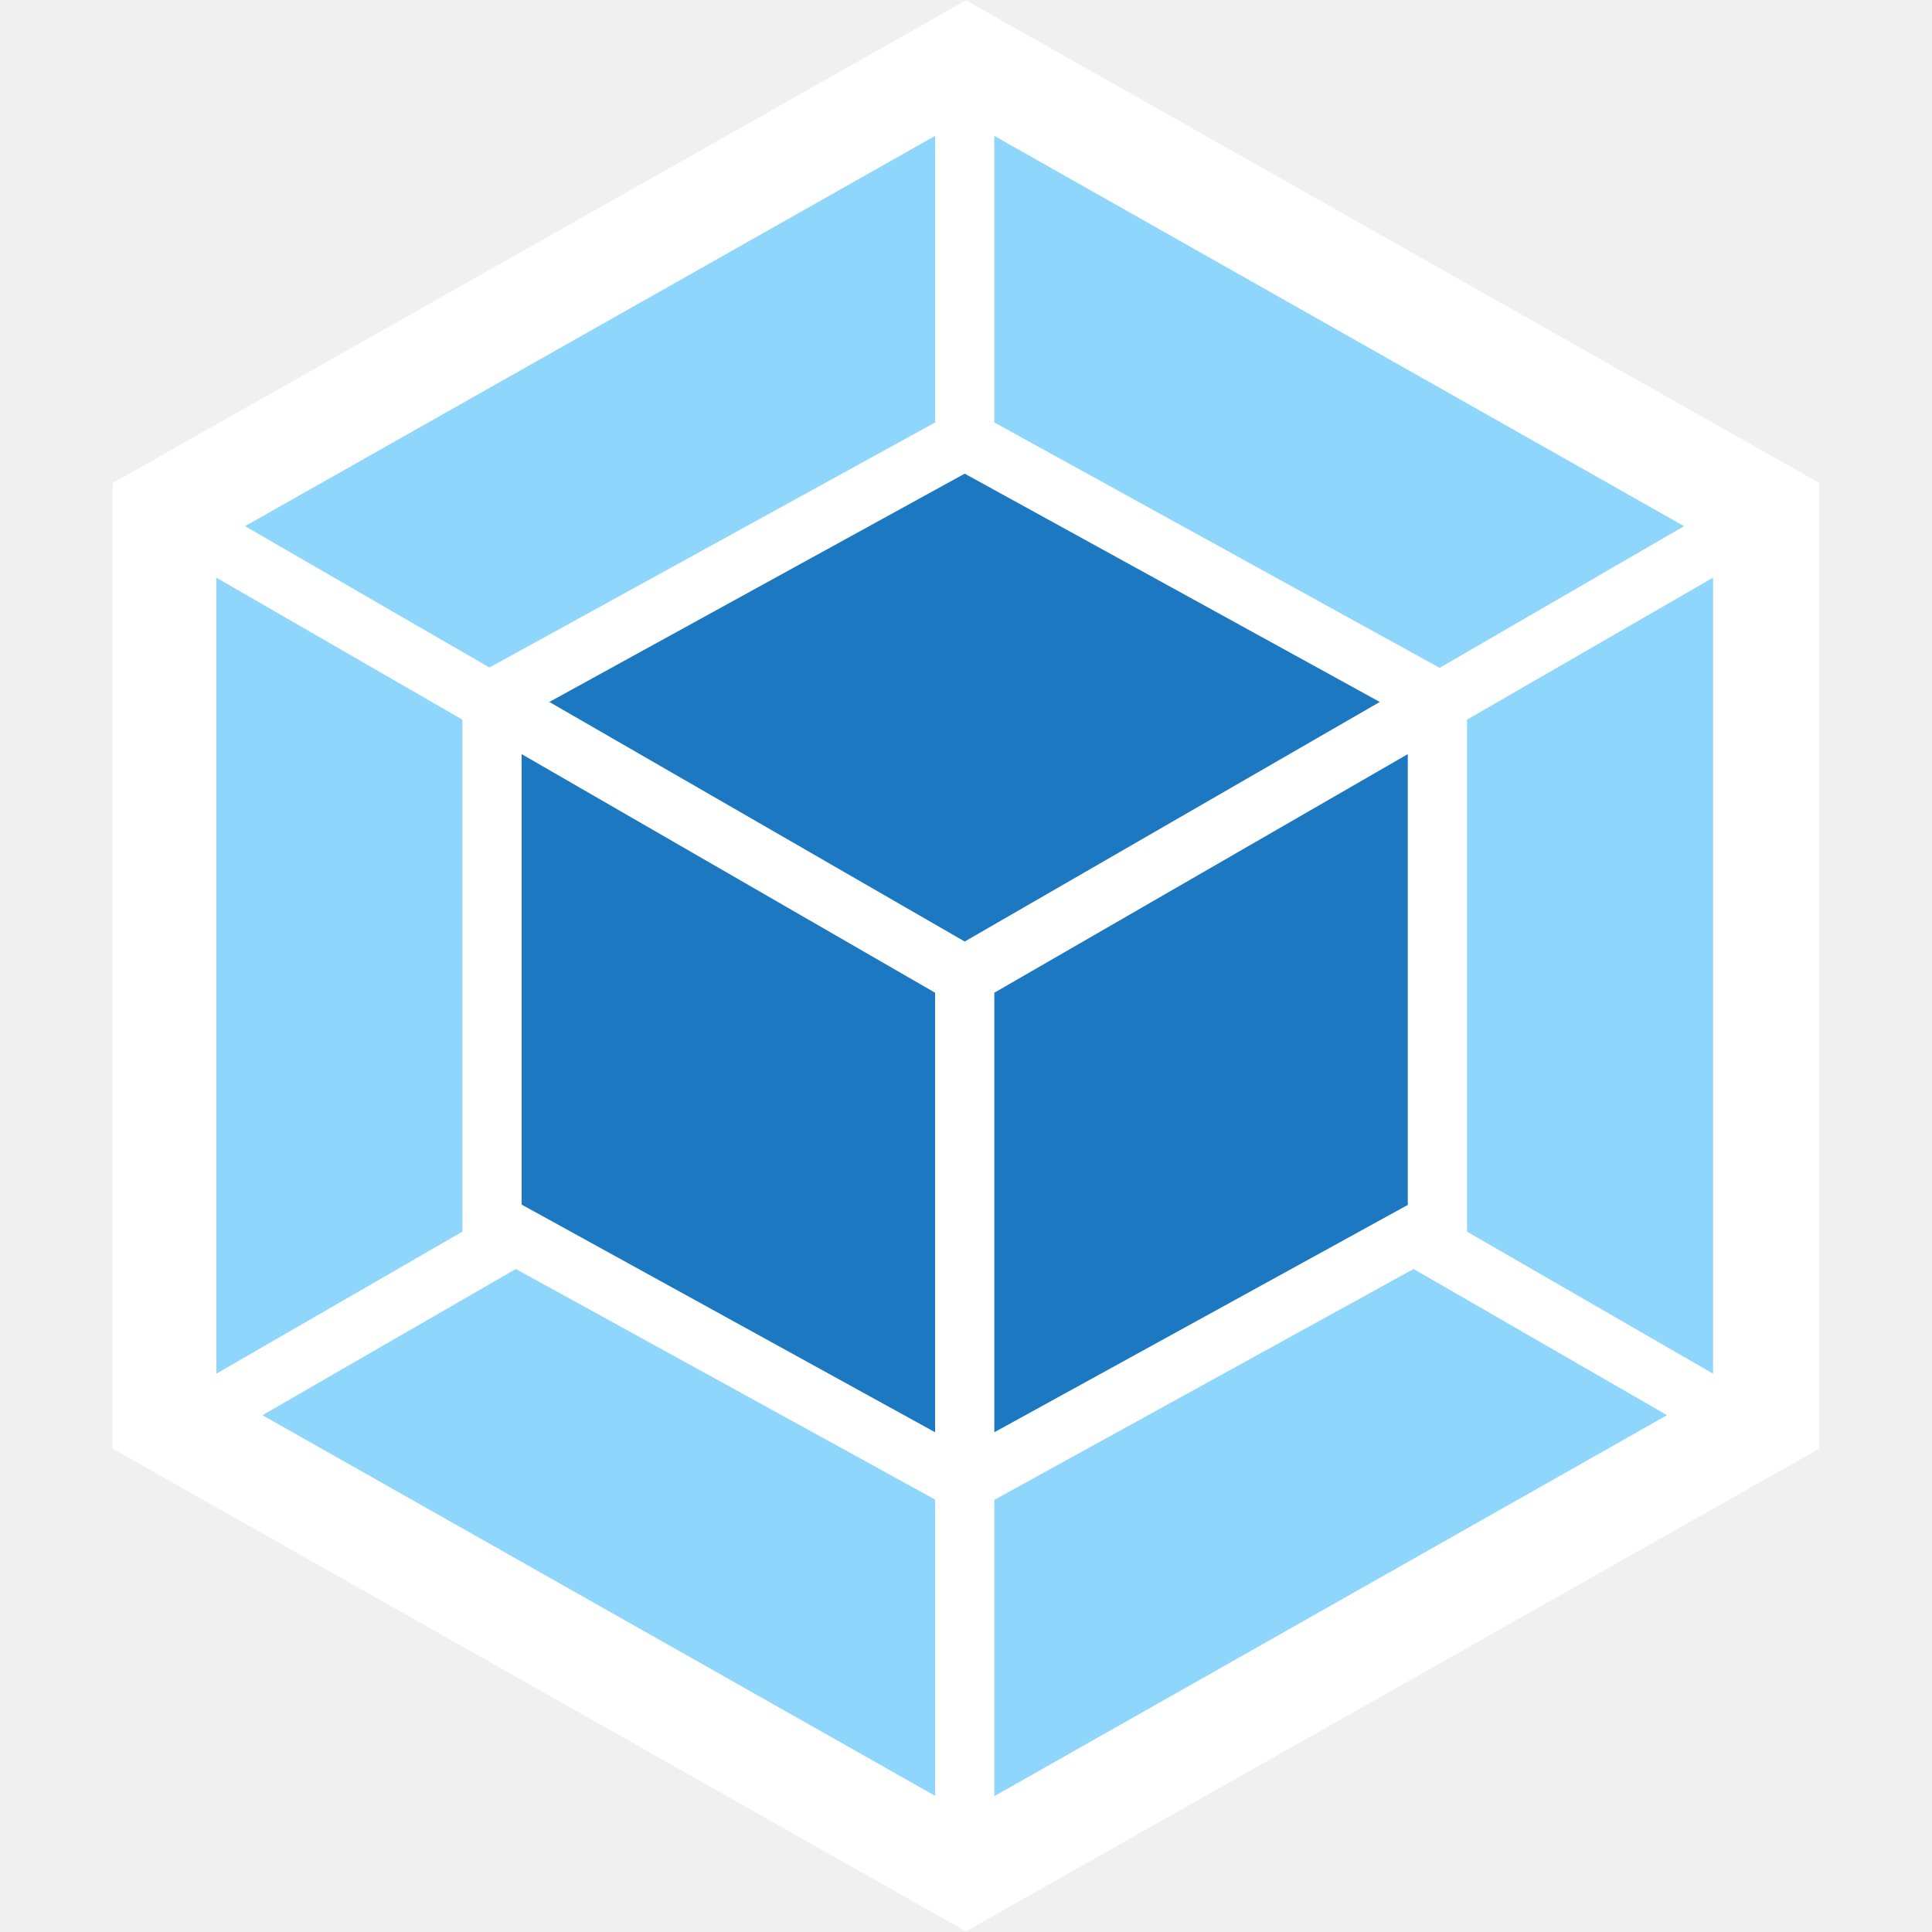
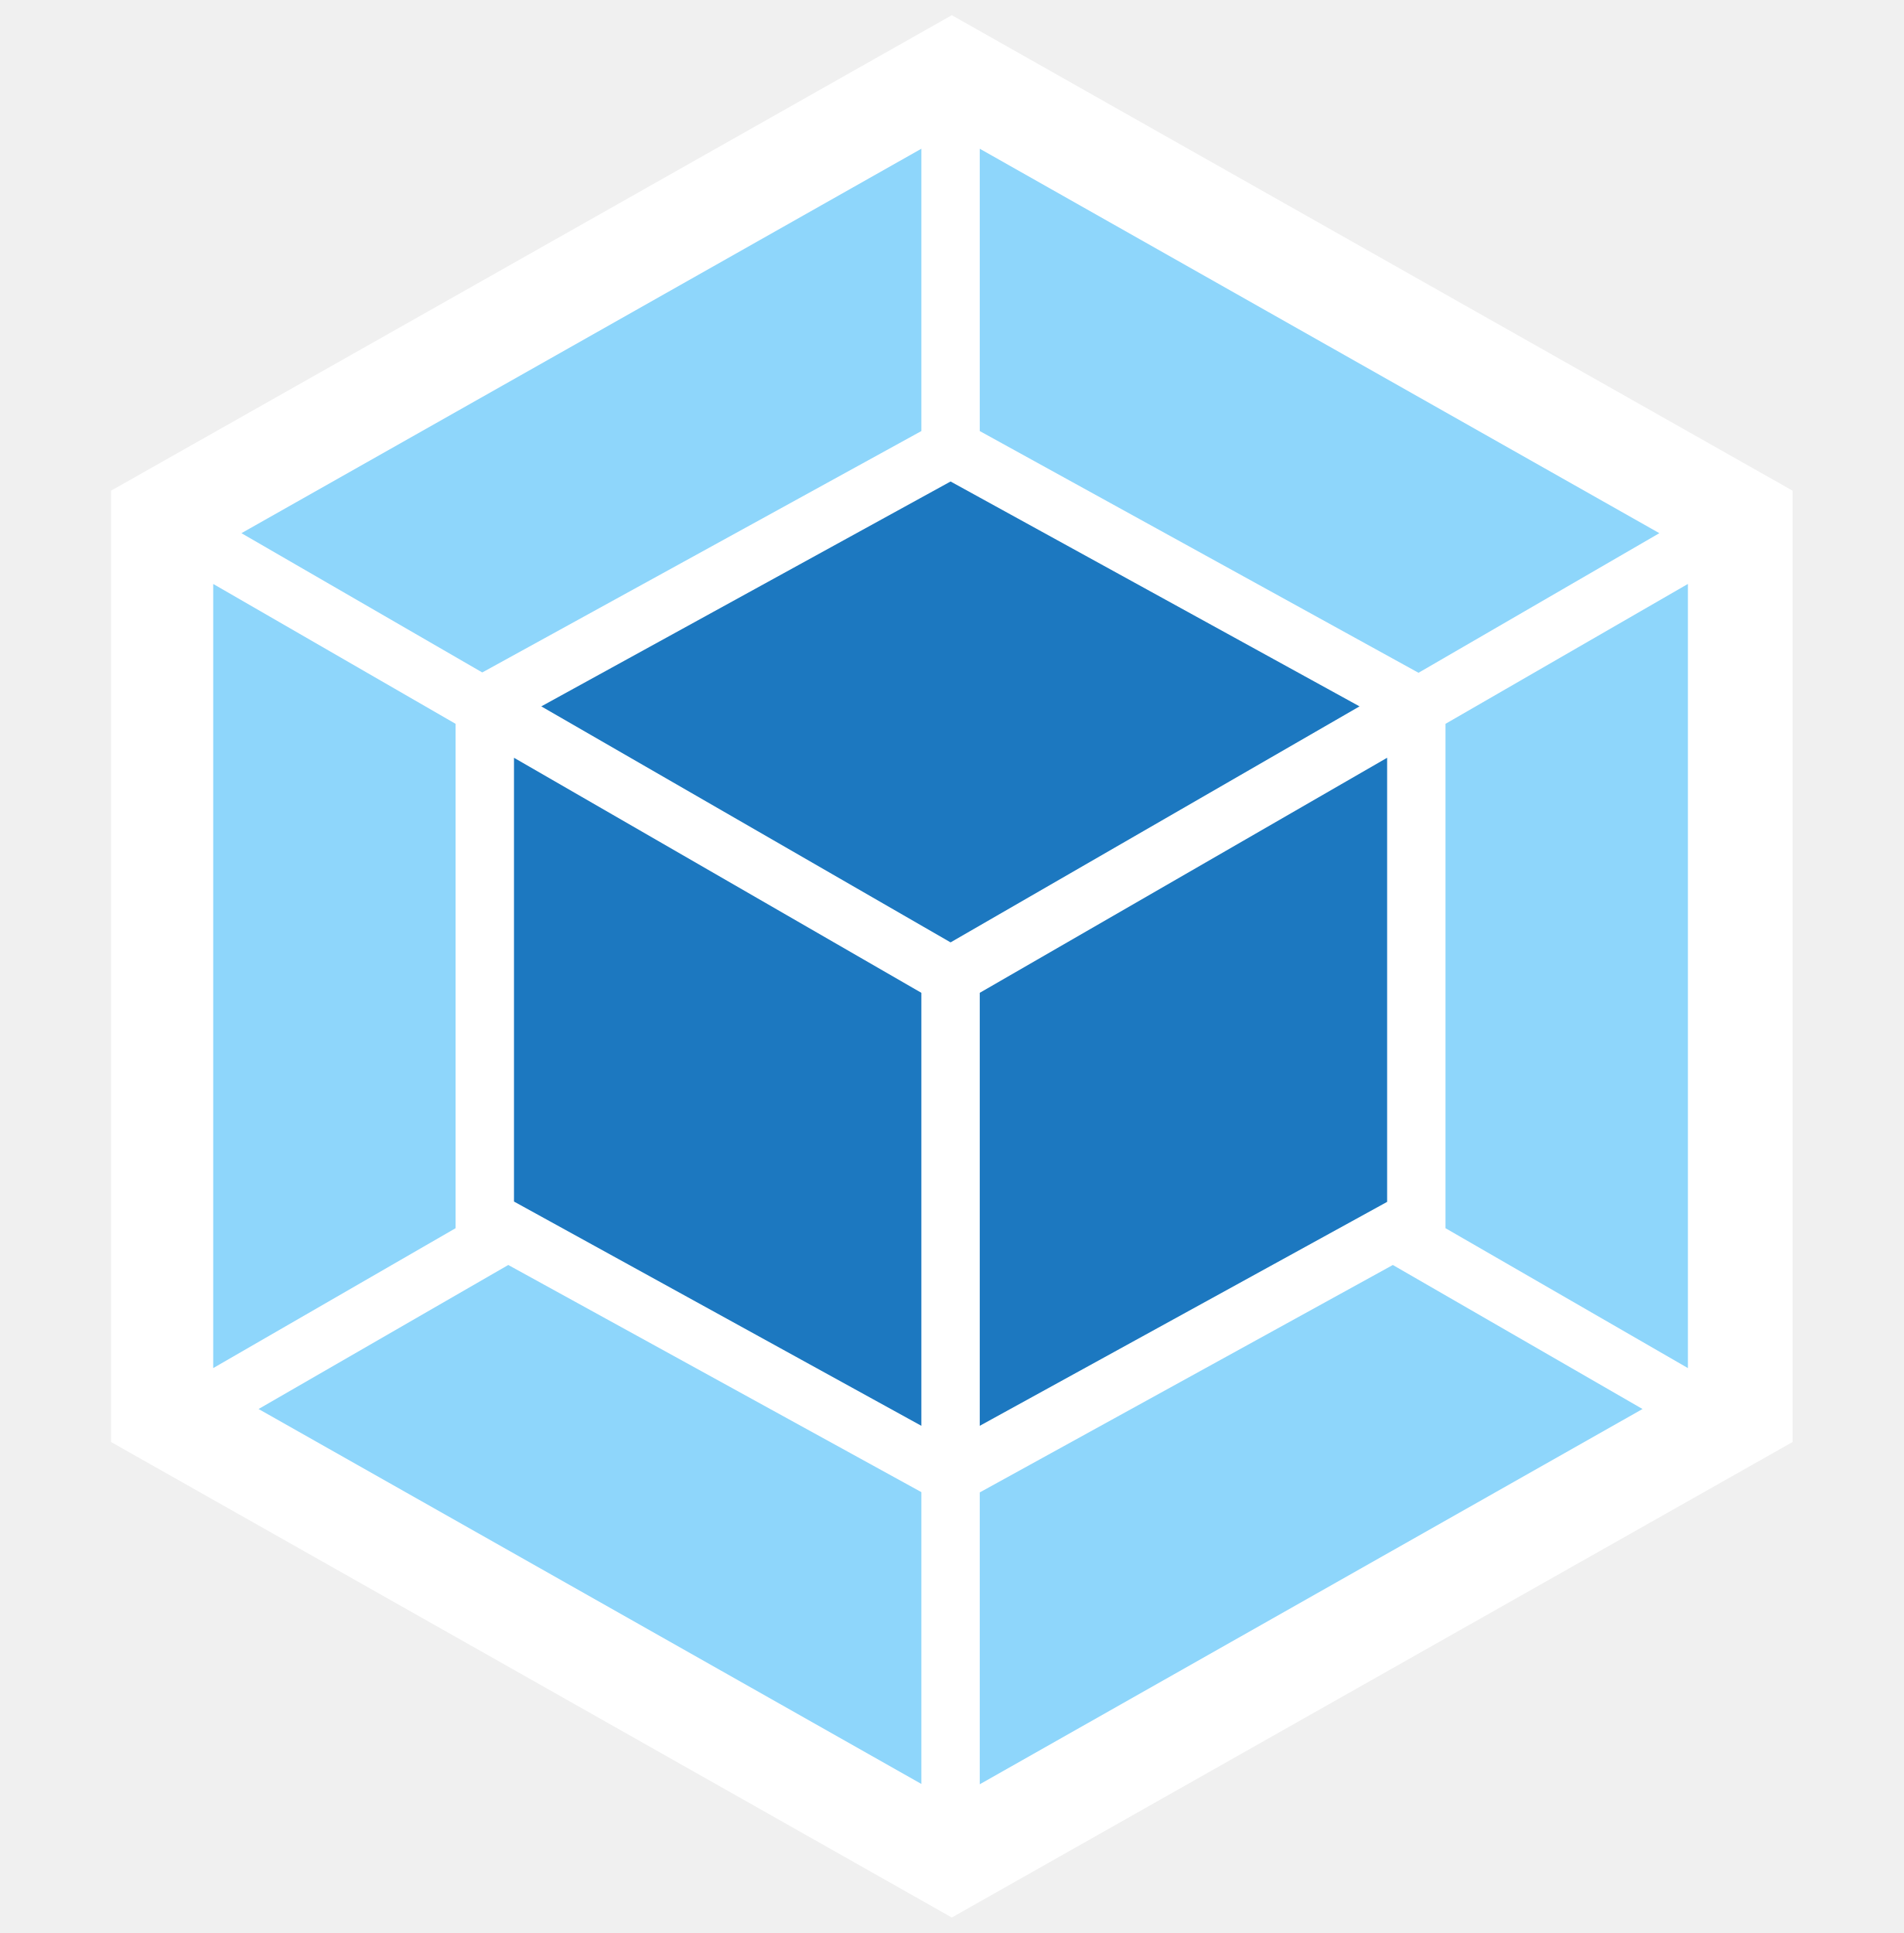
- <svg xmlns="http://www.w3.org/2000/svg" viewBox="0 0 600 600" width="64" height="64">
-   <path d="M300 .1L565 150v299.9L300 599.8 35 449.9V150z" fill="#FFF" />
-   <path d="M517.7 439.5L308.8 557.8v-92L439 394.1l78.7 45.4zm14.3-12.9V179.4l-76.4 44.1v159l76.4 44.1zM81.5 439.5l208.9 118.2v-92l-130.2-71.6-78.7 45.4zm-14.3-12.9V179.4l76.4 44.1v159l-76.4 44.1zm8.9-263.2L290.4 42.2v89l-137.3 75.5-1.1.6-75.9-43.9zm446.9 0L308.8 42.2v89L446 206.8l1.1.6 75.9-44z" fill="#8ED6FB" />
-   <path d="M290.4 444.8L162 374.1V234.2l128.4 74.1v136.5zm18.4 0l128.4-70.6v-140l-128.4 74.1v136.5zM299.6 303zm-129-85l129-70.9L428.5 218l-128.9 74.4-129-74.4z" fill="#1C78C0" />
+ <svg xmlns="http://www.w3.org/2000/svg" width="64" height="65" viewBox="0 0 64 65" fill="none">
+   <g clip-path="url(#clip0_587_149)">
+     <path d="M32 0.511L60.267 16.5V48.489L32 64.479L3.733 48.489V16.5L32 0.511Z" fill="white" />
+     <path d="M55.221 47.38L32.939 59.999V50.185L46.827 42.537L55.221 47.38ZM56.747 46.004V19.636L48.597 24.34V41.3L56.747 46.004ZM8.693 47.38L30.976 59.988V50.175L17.088 42.537L8.693 47.38ZM7.168 46.004V19.636L15.317 24.34V41.3L7.168 46.004ZM8.117 17.929L30.976 5.001V14.495L16.331 22.548L16.213 22.612L8.117 17.929ZM55.787 17.929L32.939 5.001V14.495L47.573 22.559L47.691 22.623L55.787 17.929Z" fill="#8ED6FB" />
+     <path d="M30.976 47.945L17.28 40.404V25.481L30.976 33.385V47.945ZM32.939 47.945L46.635 40.415V25.481L32.939 33.385V47.945ZM18.198 23.753L31.958 16.191L45.707 23.753L31.958 31.689L18.198 23.753Z" fill="#1C78C0" />
+   </g>
+   <defs>
+     <clipPath id="clip0_587_149">
+       <rect width="64" height="64" fill="white" transform="translate(0 0.5)" />
+     </clipPath>
+   </defs>
</svg>
